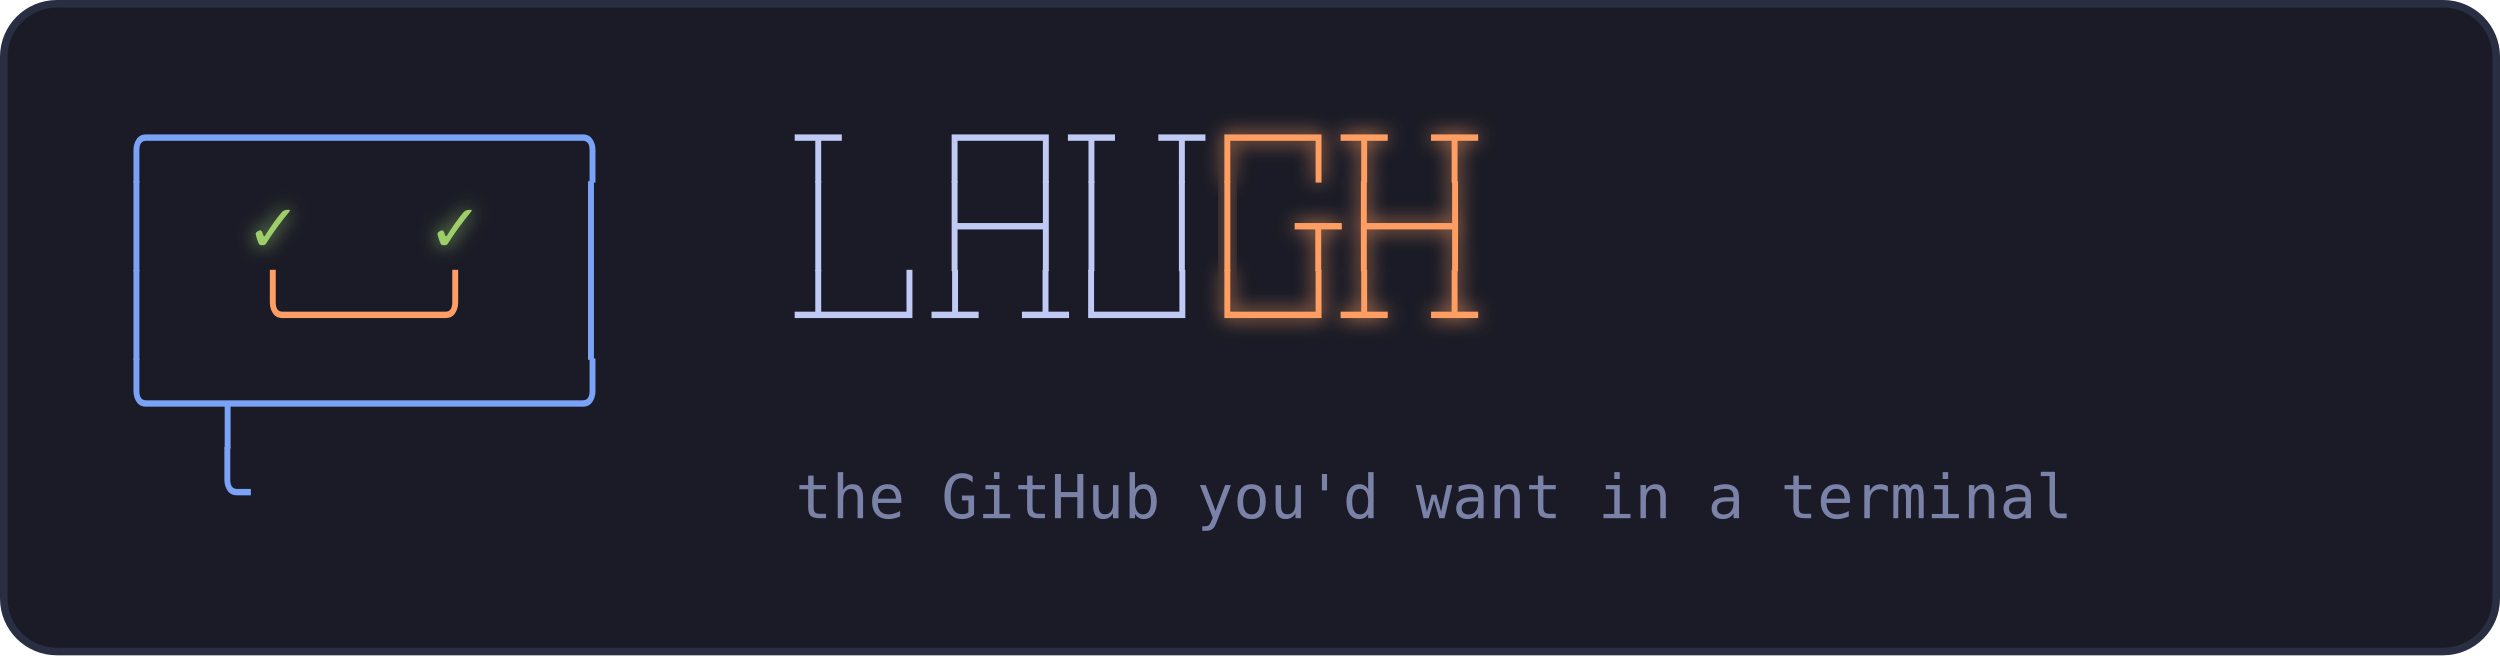
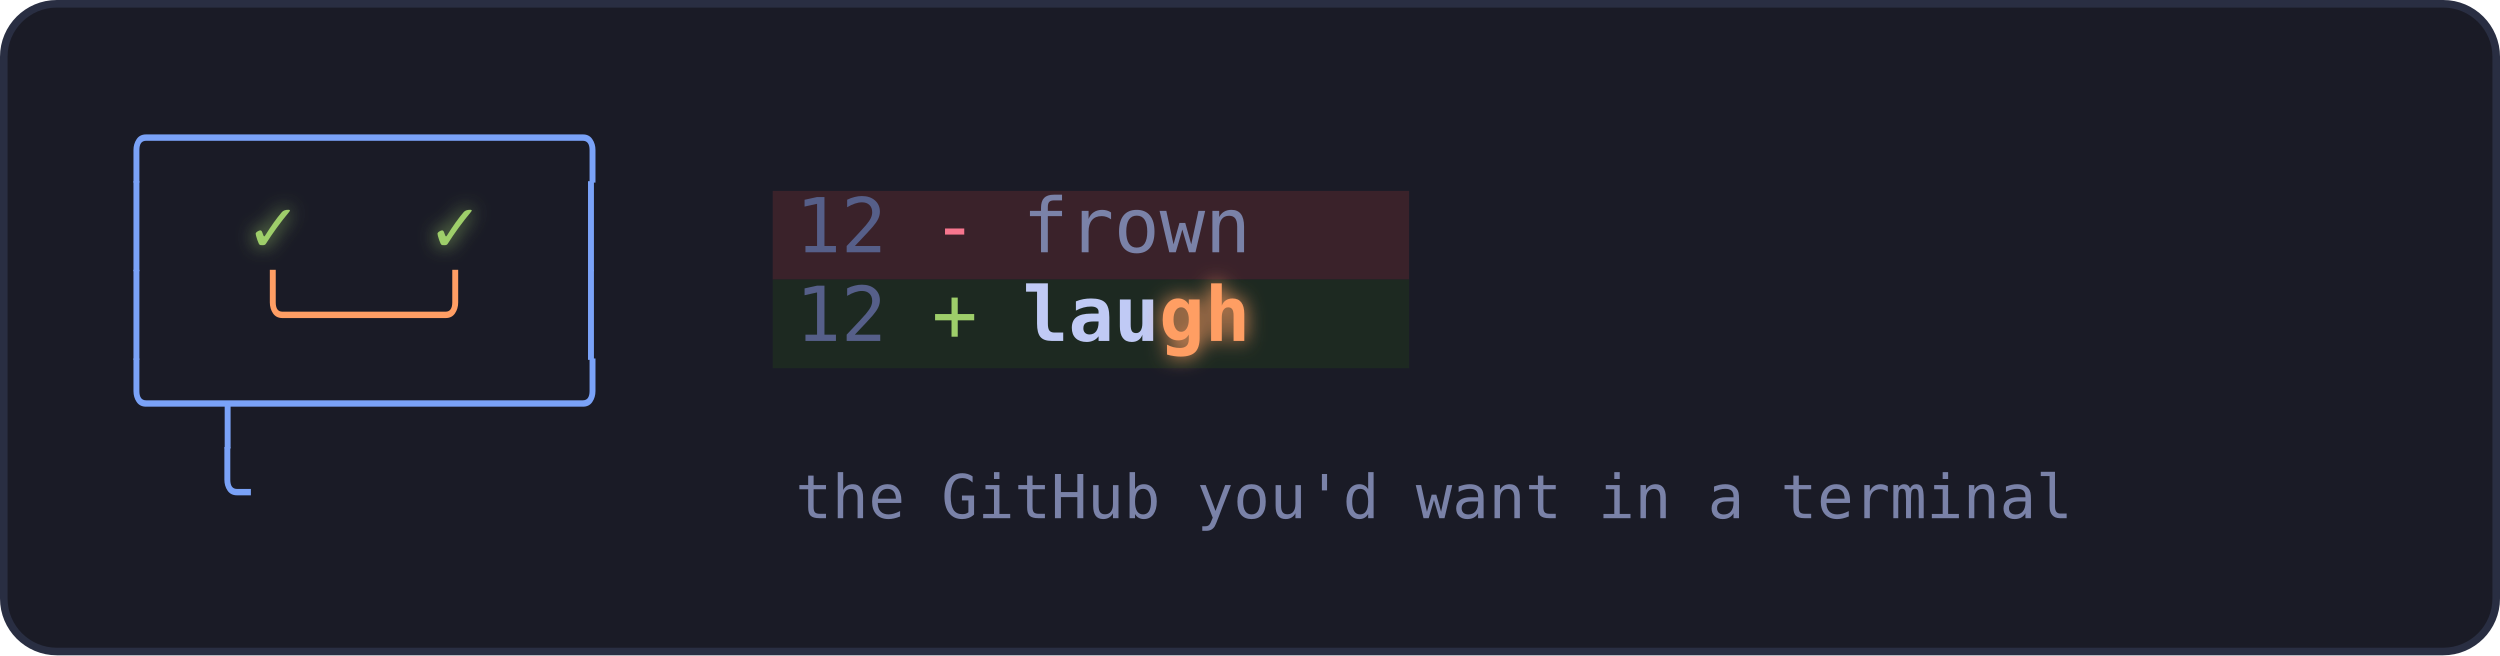
- <svg xmlns="http://www.w3.org/2000/svg" viewBox="0 0 660 173" width="660" height="173" role="img" aria-label="laugh — the GitHub you'd want in a terminal. A review comment smiling with viewed ticks for eyes, beside the word laugh with the gh inside it highlighted.">
+ <svg xmlns="http://www.w3.org/2000/svg" viewBox="0 0 660 173" width="660" height="173" role="img" aria-label="laugh — the GitHub you'd want in a terminal. A review comment smiling with two Viewed ticks for eyes, beside a diff that changes frown to laugh, with the gh in laugh highlighted.">
  <style>
    text { font-family: "SF Mono", Menlo, Consolas, "DejaVu Sans Mono", "Liberation Mono", monospace; font-size: 20px; white-space: pre; }
    .bubble { fill: #7aa2f7; }
    .eye { fill: #9ece6a; font-weight: 700; }
    .mouth { fill: #ff9e64; }
-     .word { fill: #c0caf5; }
-     .gh { fill: #ff9e64; }
+     .num { fill: #565f89; }
+     .del { fill: #f7768e; }
+     .add { fill: #9ece6a; }
+     .frown { fill: #7a82a8; }
+     .word { fill: #c0caf5; font-weight: 700; }
+     .gh { fill: #ff9e64; font-weight: 700; }
    .tag { fill: #7a82a8; font-size: 16px; }
  </style>
  <defs>
    <filter id="glow" x="-100%" y="-100%" width="300%" height="300%">
      <feGaussianBlur stdDeviation="2.5" result="b" />
      <feMerge>
        <feMergeNode in="b" />
        <feMergeNode in="SourceGraphic" />
      </feMerge>
    </filter>
  </defs>
  <rect x="1" y="1" width="658" height="171" rx="14" fill="#1a1b26" stroke="#292e42" stroke-width="2" />
+   <rect x="204.0" y="50.4" width="168.0" height="23.4" fill="#3a222a" />
+   <rect x="204.0" y="73.8" width="168.0" height="23.4" fill="#1d2921" />
  <text class="bubble" x="30.0 42.0 54.0 66.0 78.0 90.0 102.0 114.0 126.0 138.0 150.0" y="43.2">╭─────────╮</text>
-   <text class="word" x="210.0" y="43.2">┬</text>
-   <text class="word" x="246.0 258.0 270.0 282.0" y="43.2">┌─┐┬</text>
-   <text class="word" x="306.0" y="43.2">┬</text>
-   <text class="gh" filter="url(#glow)" x="318.0 330.0 342.0 354.0" y="43.2">┌─┐┬</text>
-   <text class="gh" filter="url(#glow)" x="378.0" y="43.2">┬</text>
  <text class="bubble" x="30.0" y="66.6">│</text>
  <text class="eye" filter="url(#glow)" x="66.0" y="66.6">✓</text>
  <text class="eye" filter="url(#glow)" x="114.0" y="66.6">✓</text>
  <text class="bubble" x="150.0" y="66.6">│</text>
-   <text class="word" x="210.0" y="66.6">│</text>
-   <text class="word" x="246.0 258.0 270.0 282.0" y="66.6">├─┤│</text>
-   <text class="word" x="306.0" y="66.6">│</text>
-   <text class="gh" filter="url(#glow)" x="318.0" y="66.6">│</text>
-   <text class="gh" filter="url(#glow)" x="342.0 354.0 366.0 378.0" y="66.6">┬├─┤</text>
+   <text class="num" x="210.0 222.0" y="66.6">12</text>
+   <text class="del" x="246.0" y="66.6">-</text>
+   <text class="frown" x="270.0 282.0 294.0 306.0 318.0" y="66.6">frown</text>
  <text class="bubble" x="30.0" y="90.0">│</text>
  <text class="mouth" x="66.0 78.0 90.0 102.0 114.0" y="90.0">╰───╯</text>
  <text class="bubble" x="150.0" y="90.0">│</text>
-   <text class="word" x="210.0 222.0 234.0 246.0" y="90.0">┴─┘┴</text>
-   <text class="word" x="270.0 282.0 294.0 306.0" y="90.0">┴└─┘</text>
-   <text class="gh" filter="url(#glow)" x="318.0 330.0 342.0 354.0" y="90.0">└─┘┴</text>
-   <text class="gh" filter="url(#glow)" x="378.0" y="90.0">┴</text>
+   <text class="num" x="210.0 222.0" y="90.0">12</text>
+   <text class="add" x="246.0" y="90.0">+</text>
+   <text class="word" x="270.0 282.0 294.0" y="90.0">lau</text>
+   <text class="gh" filter="url(#glow)" x="306.0 318.0" y="90.0">gh</text>
  <text class="bubble" x="30.0 42.0 54.0 66.0 78.0 90.0 102.0 114.0 126.0 138.0 150.0" y="113.4">╰─┬───────╯</text>
  <text class="tag" x="210.0" y="136.8">the GitHub you'd want in a terminal</text>
  <text class="bubble" x="54.0" y="136.8">╰</text>
</svg>
